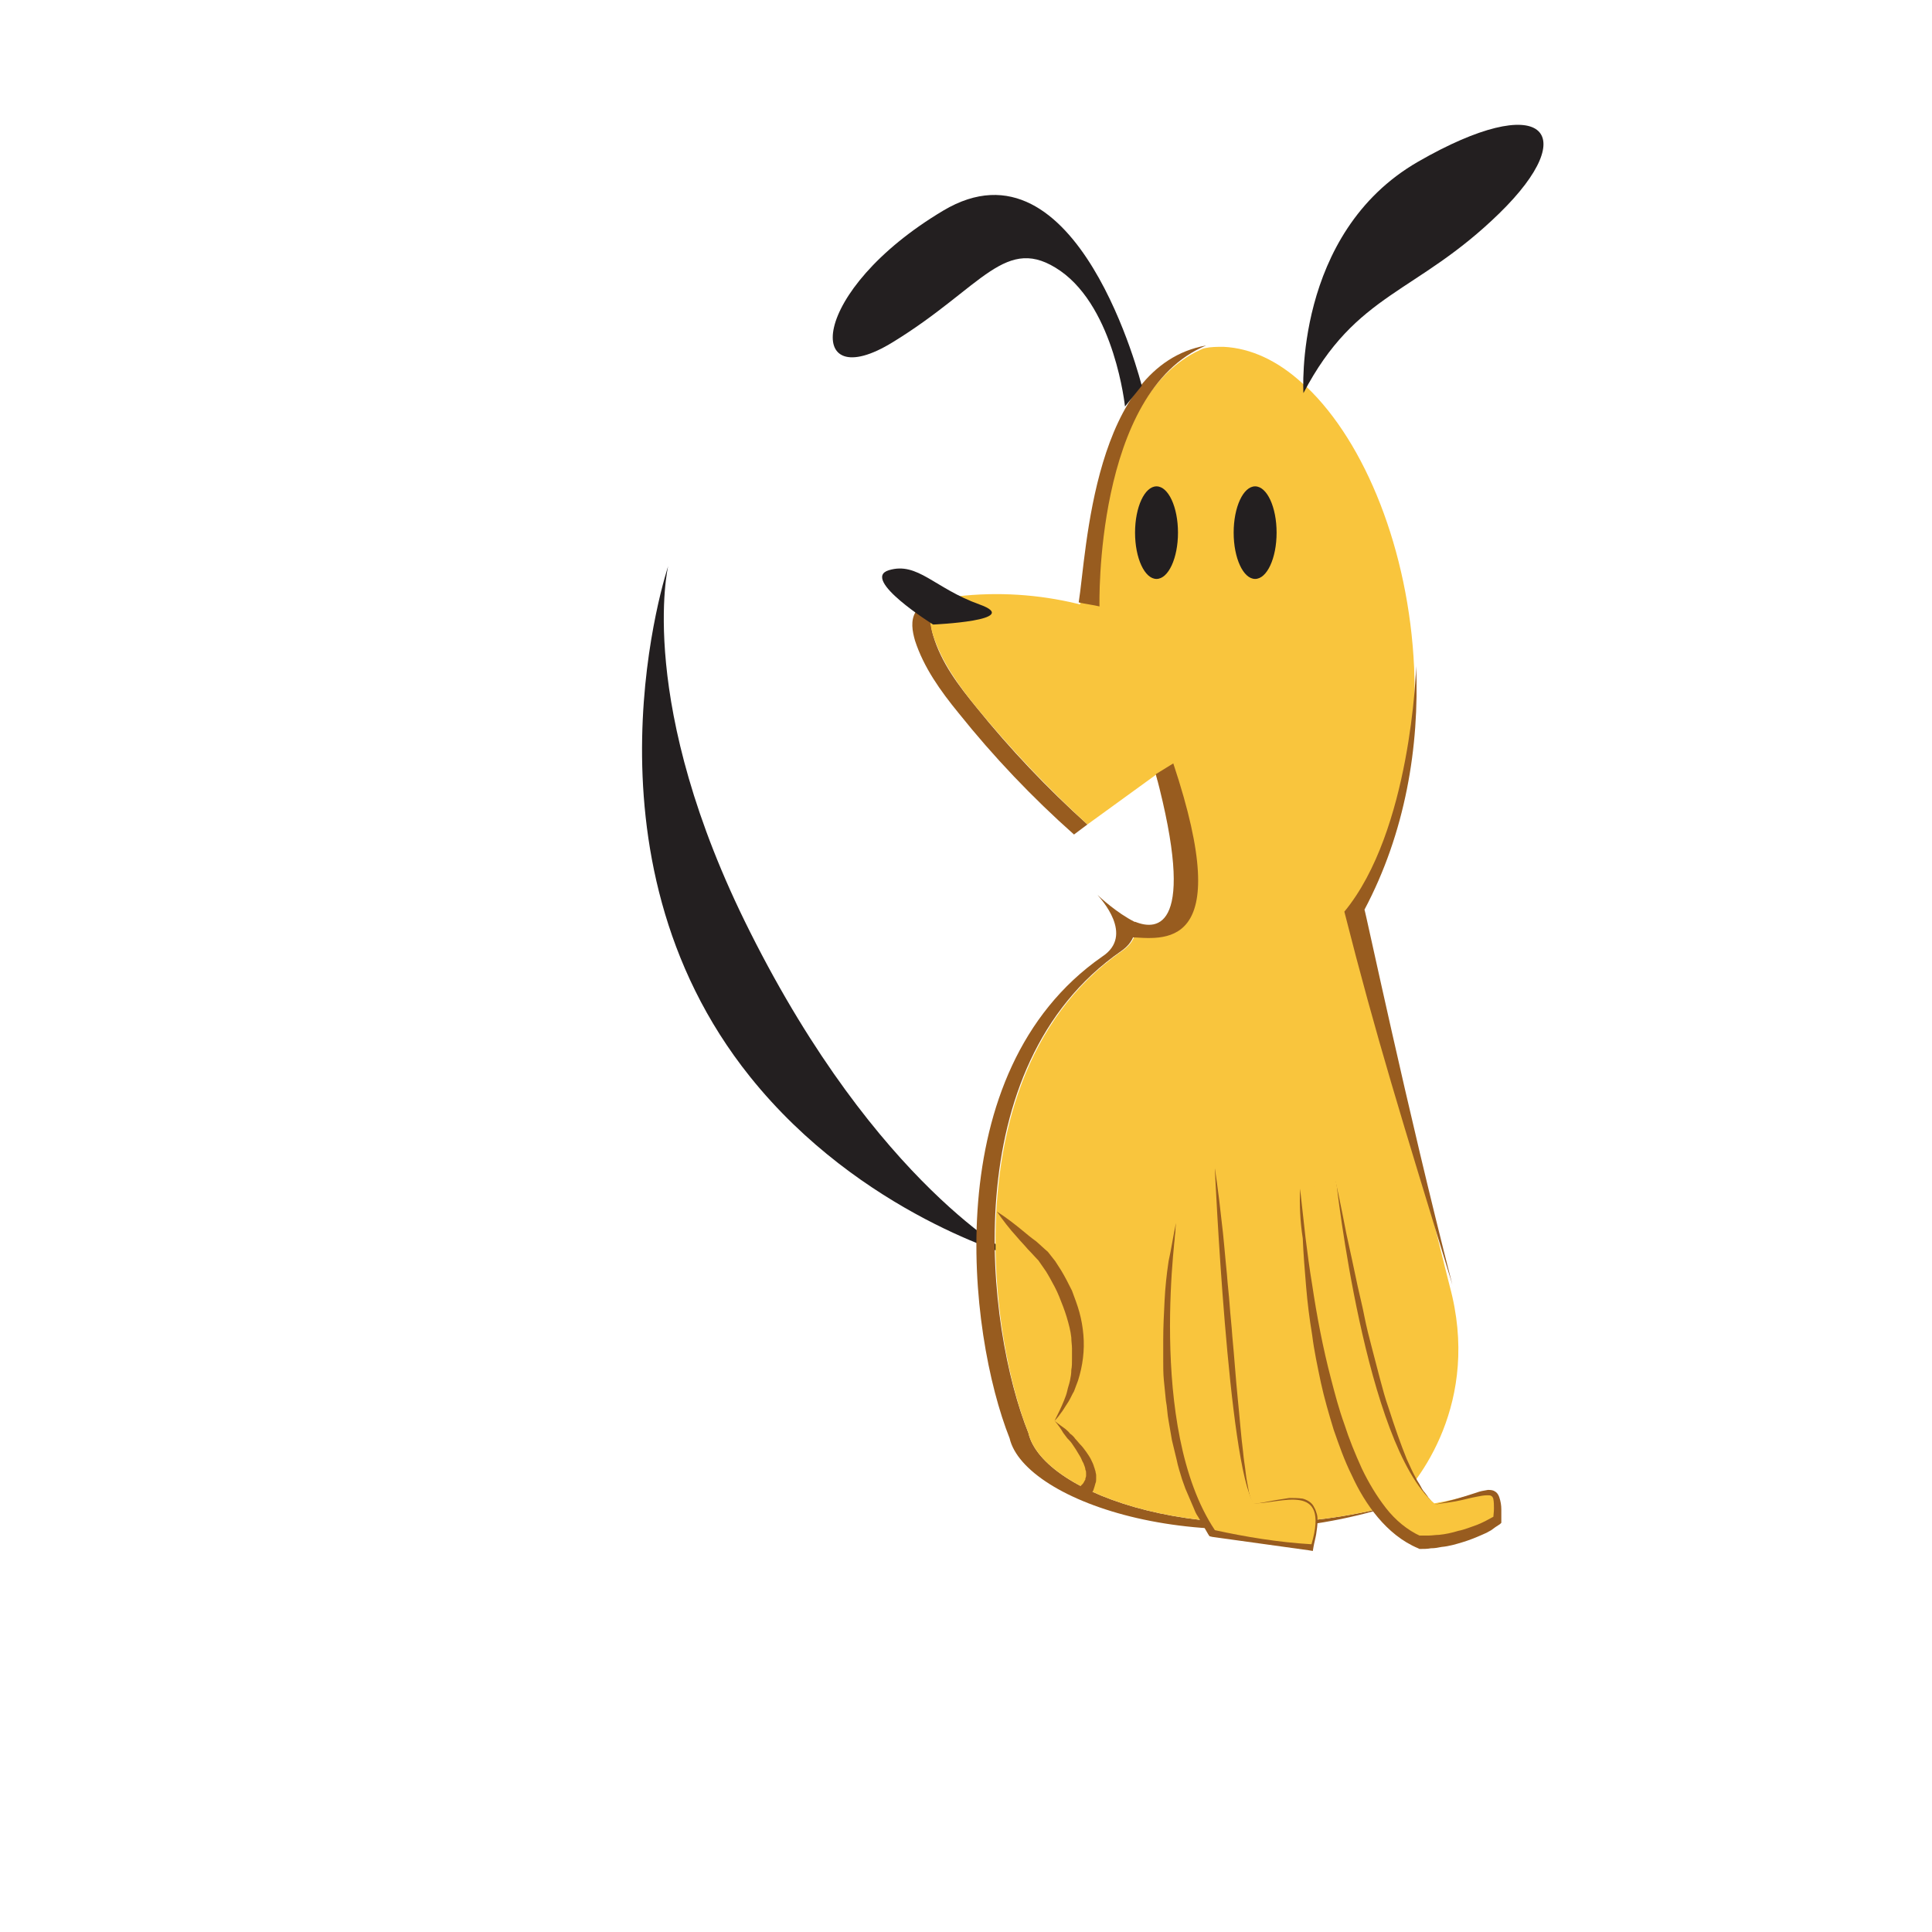
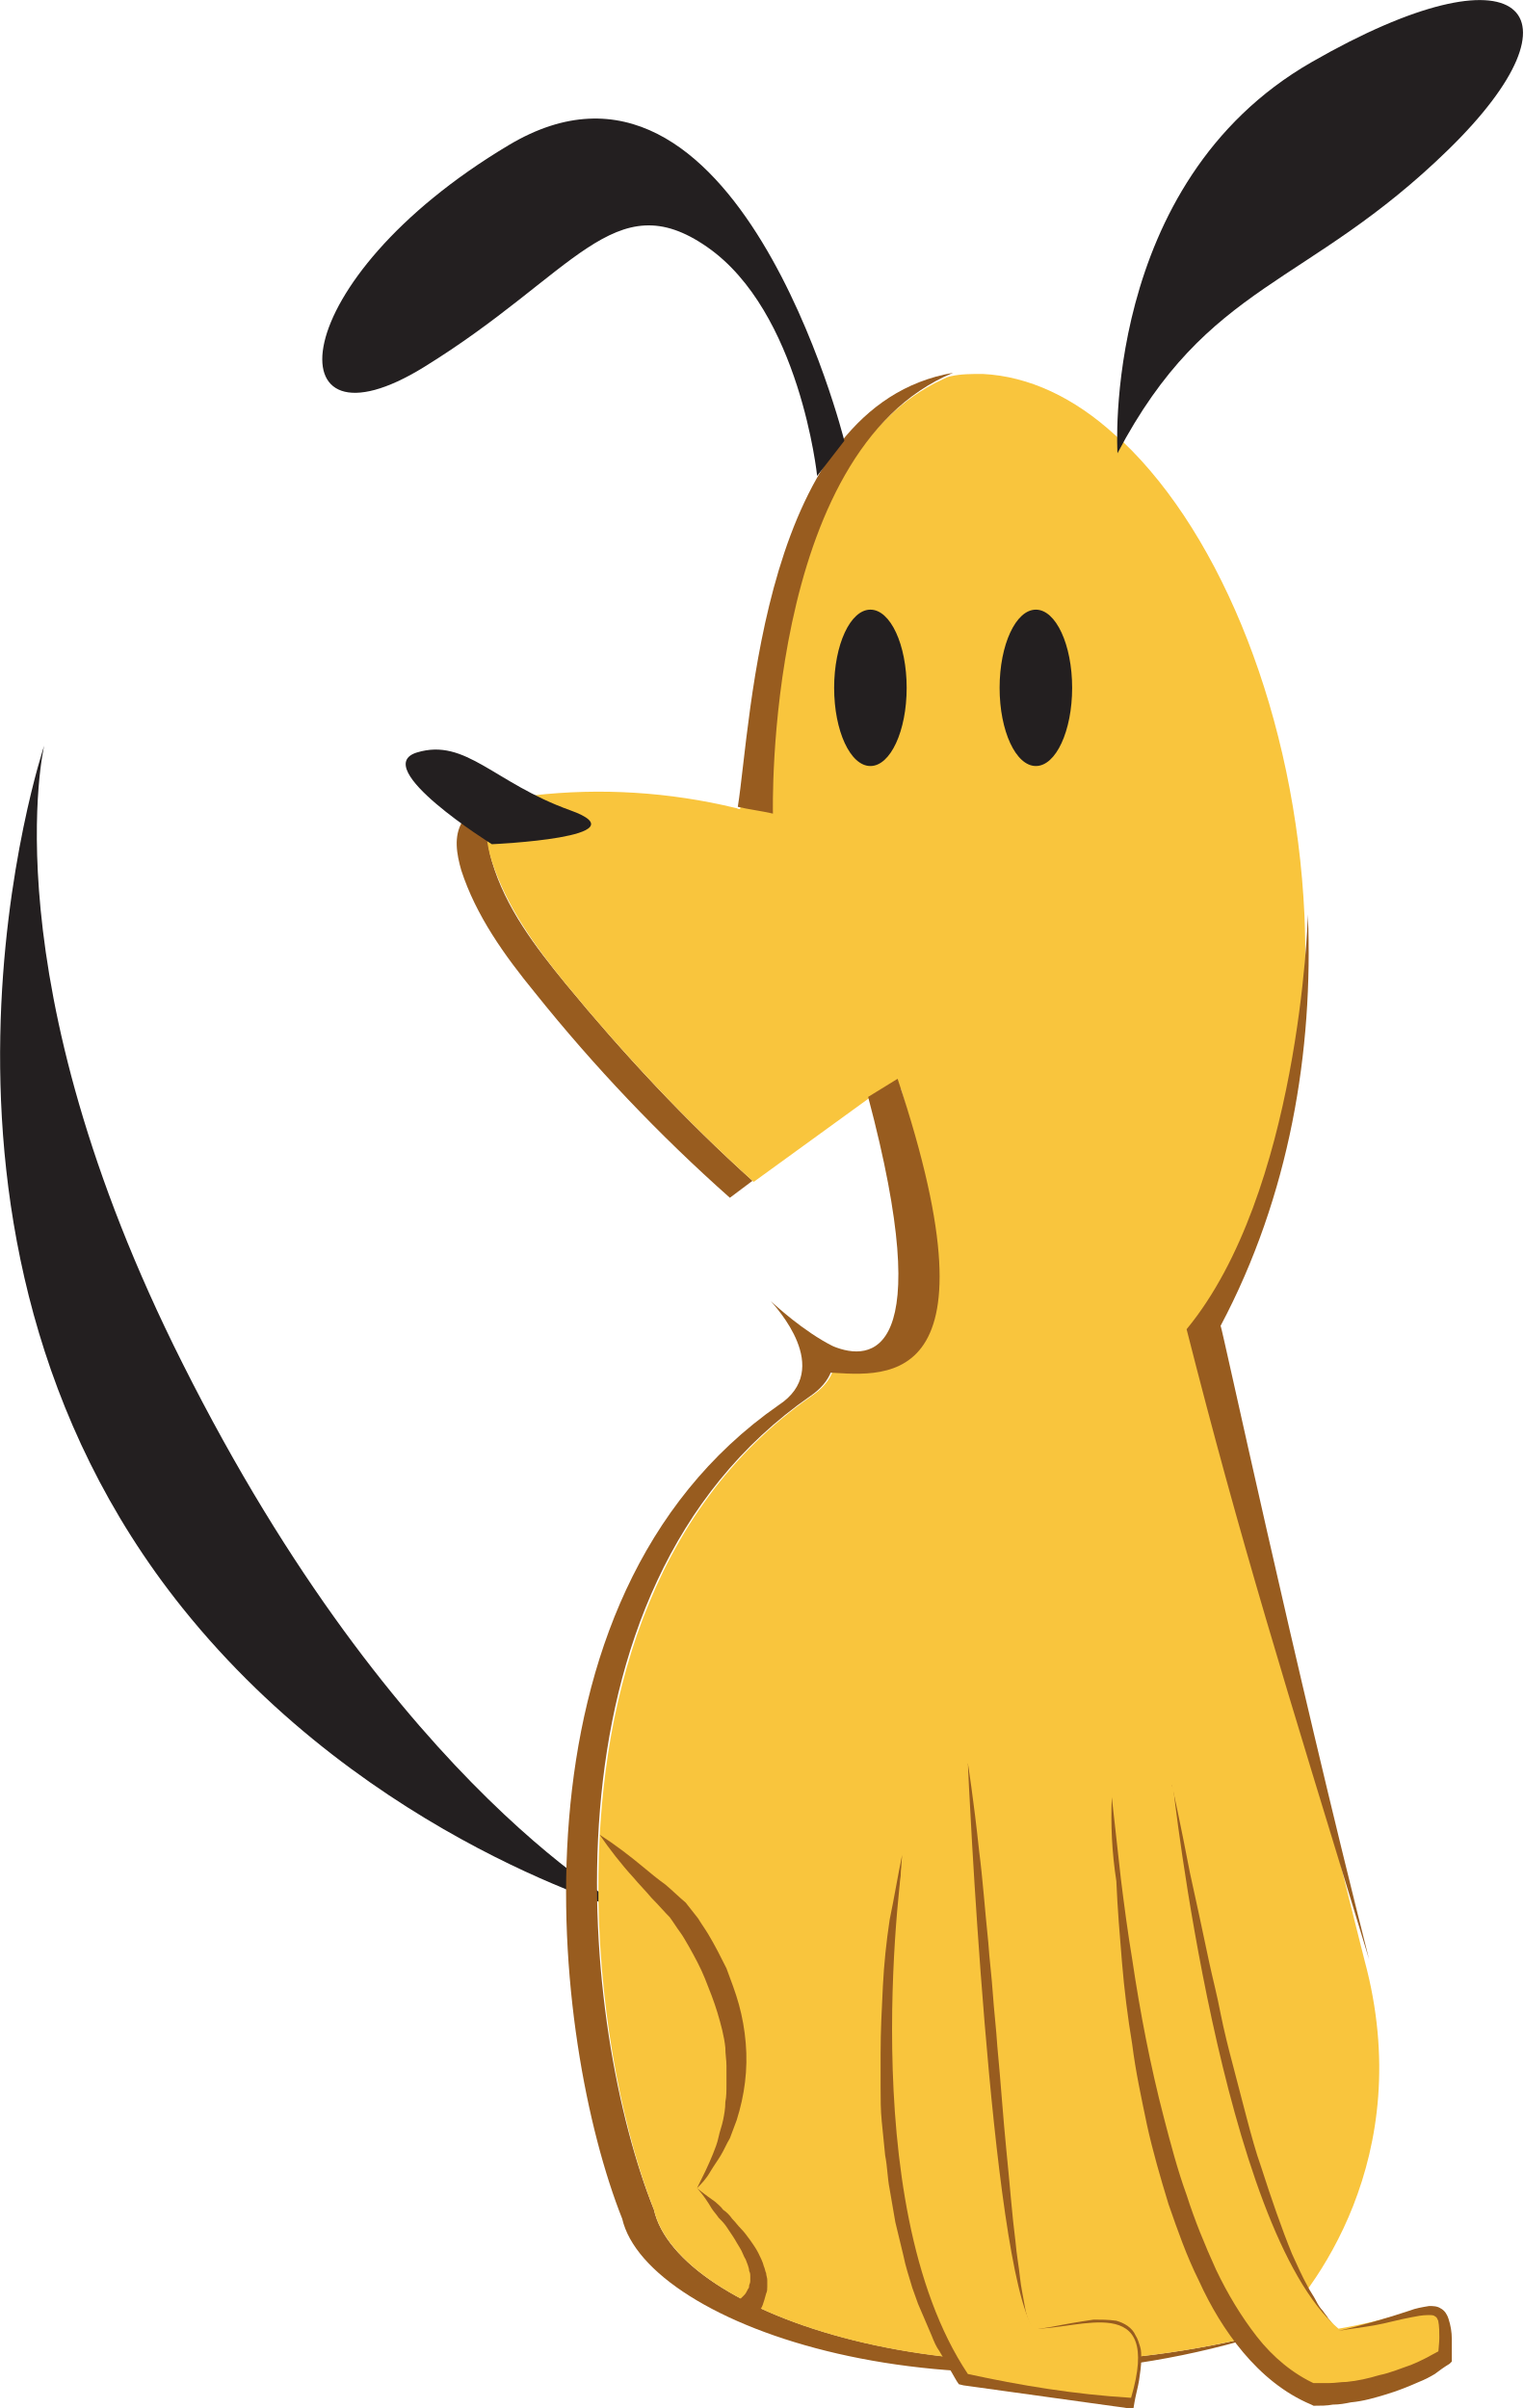
- <svg xmlns="http://www.w3.org/2000/svg" version="1.1" x="0px" y="0px" width="288px" height="288px" viewBox="0 0 288 288" enable-background="new 0 0 288 288" xml:space="preserve">
+ <svg xmlns="http://www.w3.org/2000/svg" version="1.1" x="0px" y="0px" width="134.4px" height="212.5px" viewBox="0 0 134.4 212.5" enable-background="new 0 0 134.4 212.5" xml:space="preserve">
  <g id="tail">
-     <path fill="#231F20" d="M151.5,187.4c0,0-20.7-10.6-39.7-48.5c-17.1-34-12.2-54.5-12.2-54.5s-14.4,42.9,12.2,76.1   C128.3,181.1,151.5,187.4,151.5,187.4z" />
+     <path fill="#231F20" d="M55.8,168.8c0,0-20.7-10.6-39.7-48.5C-1,86.3,3.9,65.8,3.9,65.8s-14.4,42.9,12.2,76.1   C32.6,162.5,55.8,168.8,55.8,168.8z" />
  </g>
  <g id="body">
    <g>
-       <path fill="#E7B83A" d="M162.2,221.6c-5-2.6-8.2-5.4-8.8-8c-2.5-6.3-4.7-16.3-4.9-27.2c0-0.3,0-0.6,0-0.9c0-1.6,0-3.2,0.1-4.8    l7,6.7c0,0,10.5,12.2,1.7,24.4C163.5,217.2,163.1,220.3,162.2,221.6z" />
+       <path fill="#E7B83A" d="M66.6,203c-5-2.6-8.2-5.4-8.8-8c-2.5-6.3-4.7-16.3-4.9-27.2c0-0.3,0-0.6,0-0.9c0-1.6,0-3.2,0.1-4.8l7,6.7    c0,0,10.5,12.2,1.7,24.4C67.9,198.6,67.4,201.6,66.6,203z" />
    </g>
    <g>
-       <path fill="#985C1F" d="M207.7,224.4c-27.8,8.9-55-0.5-57.2-10c-6.2-15.6-10.9-54.6,13.8-71.8c4.9-3.2-0.3-8.7-0.7-9.2    c0.3,0.3,2.9,2.7,5.5,4c0.3,1.5-0.1,3.1-2,4.4c-24.8,17.2-20.1,56.2-13.8,71.8C155.4,222.8,180.2,231.6,207.7,224.4z" />
+       <path fill="#985C1F" d="M112.1,205.8c-27.8,8.9-55-0.5-57.2-10c-6.2-15.6-10.9-54.6,13.8-71.8c4.9-3.2-0.3-8.7-0.7-9.2    c0.3,0.3,2.9,2.7,5.5,4c0.3,1.5-0.1,3.1-2,4.4c-24.8,17.2-20.1,56.2-13.8,71.8C59.7,204.1,84.5,213,112.1,205.8z" />
    </g>
    <g>
-       <path fill="#985C1F" d="M162.1,122.9l-2,1.5c-6.2-5.5-12-11.6-17.2-18.1c-2.7-3.3-5.2-6.8-6.5-10.8c-0.4-1.4-0.7-3,0.1-4.3    c0.8-1.4,2.6-1.9,4.3-2.2c-0.6,0.3-1.2,0.8-1.6,1.4c-0.7,1.3-0.5,2.9-0.1,4.3c1.2,4.1,3.8,7.5,6.5,10.8    C150.6,111.7,156.1,117.5,162.1,122.9z" />
+       <path fill="#985C1F" d="M66.4,104.2l-2,1.5c-6.2-5.5-12-11.6-17.2-18.1c-2.7-3.3-5.2-6.8-6.5-10.8c-0.4-1.4-0.7-3,0.1-4.3    c0.8-1.4,2.6-1.9,4.3-2.2c-0.6,0.3-1.2,0.8-1.6,1.4C42.8,73,43,74.6,43.4,76c1.2,4.1,3.8,7.5,6.5,10.8C55,93,60.5,98.9,66.4,104.2    z" />
    </g>
    <g>
-       <path fill="#F9C53D" d="M207.7,224.4c-27.5,7.2-52.3-1.6-54.4-10.8c-2.5-6.3-4.7-16.3-4.9-27.2c0-0.3,0-0.6,0-0.9    c-0.1-16,4.3-33.6,18.8-43.7c0.9-0.6,1.5-1.3,1.8-2c0.3-0.8,0.3-1.6,0.2-2.3c1.9,0.9,3.8,1.3,5.1,0c3.8,0.6,6.4-3.4,0.8-22.8    l-2.5,1.8c-0.1-0.3-0.2-0.7-0.3-1l-10.2,7.4c-5.9-5.4-11.4-11.2-16.5-17.4c-2.7-3.3-5.2-6.8-6.5-10.8c-0.2-0.6-0.3-1.1-0.4-1.7    c-0.1-0.9,0-1.8,0.4-2.5c0.4-0.6,0.9-1.1,1.6-1.4c0.1,0,0.2,0,0.2,0c0.6-0.1,1.2-0.2,1.8-0.2c6-0.7,12.1-0.3,17.9,1.1h0    c0.1,0,0.2,0.1,0.4,0.1c0,0,0,0,0,0c0-0.1,0.1-0.6,0.2-1.3c0.8,0.2,1.7,0.3,2.5,0.6c0-0.1,0-0.1,0-0.2c0-2.4,0-29.1,14.5-36.7    c0.5-0.2,0.9-0.5,1.4-0.6c0.9-0.2,1.8-0.2,2.8-0.2c4.1,0.2,8.1,2.1,11.7,5.4c0.2,0.2,0.5,0.4,0.7,0.6c8.7,8.3,15.2,24.3,16,41.8    c0,0,0,0,0,0c0.5,12-1.6,24.8-7.7,36.3c0,0,6.4,29.9,13,55.9C220.8,209,211.5,221,207.7,224.4z" />
+       <path fill="#F9C53D" d="M112.1,205.8c-27.5,7.2-52.3-1.6-54.4-10.8c-2.5-6.3-4.7-16.3-4.9-27.2c0-0.3,0-0.6,0-0.9    c-0.1-16,4.3-33.6,18.8-43.7c0.9-0.6,1.5-1.3,1.8-2c0.3-0.8,0.3-1.6,0.2-2.3c1.9,0.9,3.8,1.3,5.1,0c3.8,0.6,6.4-3.4,0.8-22.8    l-2.5,1.8c-0.1-0.3-0.2-0.7-0.3-1l-10.2,7.4C60.5,98.9,55,93,49.9,86.8c-2.7-3.3-5.2-6.8-6.5-10.8c-0.2-0.6-0.3-1.1-0.4-1.7    c-0.1-0.9,0-1.8,0.4-2.5c0.4-0.6,0.9-1.1,1.6-1.4c0.1,0,0.2,0,0.2,0c0.6-0.1,1.2-0.2,1.8-0.2c6-0.7,12.1-0.3,17.9,1.1h0    c0.1,0,0.2,0.1,0.4,0.1c0,0,0,0,0,0c0-0.1,0.1-0.6,0.2-1.3c0.8,0.2,1.7,0.3,2.5,0.6c0-0.1,0-0.1,0-0.2c0-2.4,0-29.1,14.5-36.7    c0.5-0.2,0.9-0.5,1.4-0.6c0.9-0.2,1.8-0.2,2.8-0.2c4.1,0.2,8.1,2.1,11.7,5.4c0.2,0.2,0.5,0.4,0.7,0.6c8.7,8.3,15.2,24.3,16,41.8    c0,0,0,0,0,0c0.5,12-1.6,24.8-7.7,36.3c0,0,6.4,29.9,13,55.9C125.1,190.4,115.8,202.4,112.1,205.8z" />
    </g>
-     <ellipse fill="#231F20" cx="187.1" cy="79.4" rx="3.2" ry="6.9" />
-     <ellipse fill="#231F20" cx="172.4" cy="79.4" rx="3.2" ry="6.9" />
-     <path fill="#231F20" d="M139.1,93.1c0,0-10.9-6.8-6.6-8.1s6.8,2.7,13.5,5.1S139.1,93.1,139.1,93.1z" />
+     <ellipse fill="#231F20" cx="91.4" cy="60.7" rx="3.2" ry="6.9" />
+     <ellipse fill="#231F20" cx="76.8" cy="60.7" rx="3.2" ry="6.9" />
+     <path fill="#231F20" d="M43.4,74.5c0,0-10.9-6.8-6.6-8.1s6.8,2.7,13.5,5.1S43.4,74.5,43.4,74.5z" />
    <g>
-       <path fill="#985C1F" d="M169.2,137.4c3.4,1.4,9.2,1,3.1-22l2.6-1.6c9.5,28.5-1.7,26.1-6.5,25.9    C167.2,139.6,167.7,138.1,169.2,137.4z" />
+       <path fill="#985C1F" d="M73.5,118.8c3.4,1.4,9.2,1,3.1-22l2.6-1.6c9.5,28.5-1.7,26.1-6.5,25.9C71.5,121,72.1,119.5,73.5,118.8z" />
    </g>
    <g>
-       <path fill="#985C1F" d="M179.8,51.5c-16.7,6.9-15.9,38.9-15.9,38.9c-0.8-0.2-2.3-0.4-3.1-0.6C162,82.3,162.9,54.5,179.8,51.5z" />
+       <path fill="#985C1F" d="M84.1,32.9c-16.7,6.9-15.9,38.9-15.9,38.9c-0.8-0.2-2.3-0.4-3.1-0.6C66.3,63.7,67.2,35.8,84.1,32.9z" />
    </g>
    <g>
-       <path fill="#985C1F" d="M213.5,224.1c0,0-0.2-0.1-0.4-0.4c-0.3-0.2-0.7-0.6-1.2-1.1c-0.3-0.2-0.5-0.5-0.8-0.9    c-0.3-0.3-0.6-0.7-0.8-1.1c-0.6-0.8-1.2-1.7-1.8-2.8c-0.6-1.1-1.2-2.2-1.7-3.5c-0.6-1.3-1.1-2.6-1.6-4c-0.5-1.4-1-2.9-1.4-4.4    c-0.4-1.5-0.9-3.1-1.3-4.6c-0.4-1.6-0.7-3.1-1-4.7c-0.3-1.5-0.6-3.1-0.8-4.5c-0.3-1.5-0.5-2.9-0.6-4.3c-0.2-1.4-0.3-2.6-0.5-3.8    c-0.5-4.8-0.5-7.9-0.5-7.9s0.7,3.1,1.6,7.8c0.5,2.3,1.1,5,1.7,7.9c0.3,1.4,0.7,2.9,1,4.5c0.3,1.5,0.7,3.1,1.1,4.6    c0.4,1.5,0.8,3.1,1.2,4.6c0.4,1.5,0.8,3,1.3,4.4c0.9,2.8,1.8,5.4,2.7,7.6c0.5,1.1,0.9,2,1.4,2.9c0.2,0.4,0.5,0.8,0.7,1.2    c0.2,0.4,0.4,0.7,0.6,0.9c0.2,0.3,0.4,0.5,0.5,0.7c0.2,0.2,0.3,0.4,0.4,0.5C213.4,224,213.5,224.1,213.5,224.1z" />
+       <path fill="#985C1F" d="M117.8,205.5c0,0-0.2-0.1-0.4-0.4c-0.3-0.2-0.7-0.6-1.2-1.1c-0.3-0.2-0.5-0.5-0.8-0.9    c-0.3-0.3-0.6-0.7-0.8-1.1c-0.6-0.8-1.2-1.7-1.8-2.8c-0.6-1.1-1.2-2.2-1.7-3.5c-0.6-1.3-1.1-2.6-1.6-4c-0.5-1.4-1-2.9-1.4-4.4    c-0.4-1.5-0.9-3.1-1.3-4.6c-0.4-1.6-0.7-3.1-1-4.7c-0.3-1.5-0.6-3.1-0.8-4.5c-0.3-1.5-0.5-2.9-0.6-4.3c-0.2-1.4-0.3-2.6-0.5-3.8    c-0.5-4.8-0.5-7.9-0.5-7.9s0.7,3.1,1.6,7.8c0.5,2.3,1.1,5,1.7,7.9c0.3,1.4,0.7,2.9,1,4.5c0.3,1.5,0.7,3.1,1.1,4.6    c0.4,1.5,0.8,3.1,1.2,4.6c0.4,1.5,0.8,3,1.3,4.4c0.9,2.8,1.8,5.4,2.7,7.6c0.5,1.1,0.9,2,1.4,2.9c0.2,0.4,0.5,0.8,0.7,1.2    c0.2,0.4,0.4,0.7,0.6,0.9c0.2,0.3,0.4,0.5,0.5,0.7c0.2,0.2,0.3,0.4,0.4,0.5C117.7,205.3,117.8,205.5,117.8,205.5z" />
    </g>
    <g>
-       <path fill="#985C1F" d="M157.2,211.8c0,0,0.6,0.5,1.6,1.2c0.2,0.2,0.5,0.4,0.7,0.7c0.3,0.2,0.6,0.5,0.8,0.8    c0.3,0.3,0.5,0.6,0.8,0.9c0.3,0.3,0.5,0.6,0.8,1c0.2,0.3,0.5,0.7,0.7,1.1c0.2,0.4,0.4,0.8,0.5,1.2c0.1,0.2,0.1,0.4,0.2,0.6    c0,0.2,0.1,0.4,0.1,0.6c0,0.2,0,0.4,0,0.6c0,0.2,0,0.4-0.1,0.6c-0.1,0.4-0.2,0.7-0.3,1c-0.1,0.3-0.3,0.5-0.4,0.7    c-0.2,0.2-0.3,0.3-0.4,0.4c-0.1,0.1-0.2,0.2-0.2,0.2l-1.1-1.7c0,0,0,0,0,0c0,0,0.1-0.1,0.2-0.2c0.1-0.1,0.2-0.2,0.3-0.3    c0.1-0.1,0.2-0.3,0.3-0.5c0.1-0.1,0.1-0.2,0.1-0.3c0-0.1,0.1-0.2,0.1-0.4c0-0.1,0-0.3,0-0.4c0-0.2,0-0.3-0.1-0.5    c0-0.3-0.2-0.7-0.3-1c-0.2-0.3-0.3-0.7-0.5-1c-0.2-0.3-0.4-0.7-0.6-1c-0.2-0.3-0.4-0.6-0.6-0.9c-0.2-0.3-0.5-0.6-0.7-0.8    c-0.2-0.3-0.4-0.5-0.6-0.8C157.8,212.4,157.2,211.8,157.2,211.8z" />
+       <path fill="#985C1F" d="M61.5,193.1c0,0,0.6,0.5,1.6,1.2c0.2,0.2,0.5,0.4,0.7,0.7c0.3,0.2,0.6,0.5,0.8,0.8    c0.3,0.3,0.5,0.6,0.8,0.9c0.3,0.3,0.5,0.6,0.8,1c0.2,0.3,0.5,0.7,0.7,1.1c0.2,0.4,0.4,0.8,0.5,1.2c0.1,0.2,0.1,0.4,0.2,0.6    c0,0.2,0.1,0.4,0.1,0.6c0,0.2,0,0.4,0,0.6c0,0.2,0,0.4-0.1,0.6c-0.1,0.4-0.2,0.7-0.3,1c-0.1,0.3-0.3,0.5-0.4,0.7    c-0.2,0.2-0.3,0.3-0.4,0.4c-0.1,0.1-0.2,0.2-0.2,0.2l-1.1-1.7c0,0,0,0,0,0c0,0,0.1-0.1,0.2-0.2c0.1-0.1,0.2-0.2,0.3-0.3    c0.1-0.1,0.2-0.3,0.3-0.5c0.1-0.1,0.1-0.2,0.1-0.3c0-0.1,0.1-0.2,0.1-0.4c0-0.1,0-0.3,0-0.4c0-0.2,0-0.3-0.1-0.5    c0-0.3-0.2-0.7-0.3-1c-0.2-0.3-0.3-0.7-0.5-1c-0.2-0.3-0.4-0.7-0.6-1c-0.2-0.3-0.4-0.6-0.6-0.9c-0.2-0.3-0.5-0.6-0.7-0.8    c-0.2-0.3-0.4-0.5-0.6-0.8C62.1,193.7,61.5,193.1,61.5,193.1z" />
    </g>
    <g>
-       <path fill="#985C1F" d="M157.2,211.8c0.5-1,1-2,1.4-3c0.2-0.5,0.4-1,0.5-1.5c0.1-0.5,0.3-1,0.4-1.5c0.1-0.5,0.2-1,0.2-1.6    c0.1-0.5,0.1-1,0.1-1.6c0-0.5,0-1,0-1.6c0-0.5-0.1-1-0.1-1.6c-0.1-1-0.4-2.1-0.7-3.1c-0.3-1-0.7-2-1.1-3c-0.4-1-0.9-1.9-1.4-2.8    c-0.3-0.5-0.5-0.9-0.8-1.3c-0.3-0.4-0.6-0.9-0.9-1.3l0.1,0.1c-0.6-0.6-1.1-1.2-1.7-1.8c-0.5-0.6-1.1-1.2-1.6-1.8    c-1.1-1.2-2.1-2.5-3-3.8c1.4,0.9,2.7,1.9,3.9,2.9c0.6,0.5,1.2,1,1.9,1.5c0.6,0.5,1.2,1.1,1.8,1.6l0,0l0,0c0.4,0.5,0.7,0.9,1.1,1.4    c0.3,0.5,0.6,0.9,0.9,1.4c0.6,1,1.1,2,1.6,3c0.4,1.1,0.8,2.1,1.1,3.2c0.3,1.1,0.5,2.2,0.6,3.4c0.2,2.3-0.1,4.6-0.8,6.8    c-0.2,0.5-0.4,1.1-0.6,1.6c-0.3,0.5-0.5,1-0.8,1.5c-0.3,0.5-0.6,0.9-0.9,1.4C157.9,211,157.6,211.4,157.2,211.8z" />
+       <path fill="#985C1F" d="M61.5,193.1c0.5-1,1-2,1.4-3c0.2-0.5,0.4-1,0.5-1.5c0.1-0.5,0.3-1,0.4-1.5c0.1-0.5,0.2-1,0.2-1.6    c0.1-0.5,0.1-1,0.1-1.6c0-0.5,0-1,0-1.6c0-0.5-0.1-1-0.1-1.6c-0.1-1-0.4-2.1-0.7-3.1c-0.3-1-0.7-2-1.1-3c-0.4-1-0.9-1.9-1.4-2.8    c-0.3-0.5-0.5-0.9-0.8-1.3c-0.3-0.4-0.6-0.9-0.9-1.3l0.1,0.1c-0.6-0.6-1.1-1.2-1.7-1.8c-0.5-0.6-1.1-1.2-1.6-1.8    c-1.1-1.2-2.1-2.5-3-3.8c1.4,0.9,2.7,1.9,3.9,2.9c0.6,0.5,1.2,1,1.9,1.5c0.6,0.5,1.2,1.1,1.8,1.6l0,0l0,0c0.4,0.5,0.7,0.9,1.1,1.4    c0.3,0.5,0.6,0.9,0.9,1.4c0.6,1,1.1,2,1.6,3c0.4,1.1,0.8,2.1,1.1,3.2c0.3,1.1,0.5,2.2,0.6,3.4c0.2,2.3-0.1,4.6-0.8,6.8    c-0.2,0.5-0.4,1.1-0.6,1.6c-0.3,0.5-0.5,1-0.8,1.5c-0.3,0.5-0.6,0.9-0.9,1.4C62.3,192.3,61.9,192.7,61.5,193.1z" />
    </g>
-     <path fill="#985C1F" d="M216.5,191.5c-7.6-24.9-11.3-36.7-16.1-55.6c9.9-12,10.7-36,10.7-36.6c0.5,12-1.6,24.8-7.7,36.3   C203.5,135.6,209.8,165.5,216.5,191.5z" />
+     <path fill="#985C1F" d="M120.8,172.9c-7.6-24.9-11.3-36.7-16.1-55.6c9.9-12,10.7-36,10.7-36.6c0.5,12-1.6,24.8-7.7,36.3   C107.8,117,114.2,146.9,120.8,172.9z" />
    <g>
-       <path fill="#985C1F" d="M186.8,224.1c0,0-0.1-0.2-0.3-0.5c-0.2-0.3-0.5-0.8-0.7-1.5c-0.3-0.6-0.5-1.4-0.8-2.4    c-0.3-0.9-0.6-2-0.8-3.1c-0.5-2.3-1-5-1.4-8c-0.2-1.5-0.4-3-0.6-4.5c-0.2-1.5-0.3-3.1-0.5-4.7c-0.1-1.6-0.2-3.1-0.4-4.7    c-0.1-1.5-0.2-3.1-0.2-4.5c-0.1-2.9-0.2-5.7-0.2-8.1c0-4.7,0.2-7.9,0.2-7.9s0.5,3.1,1,7.8c0.3,2.3,0.5,5.1,0.8,8    c0.1,1.5,0.3,3,0.4,4.5c0.1,1.5,0.3,3.1,0.4,4.7c0.3,3.1,0.5,6.2,0.8,9.2c0.3,2.9,0.5,5.7,0.8,8c0.1,1.2,0.3,2.2,0.4,3.2    c0.1,0.9,0.3,1.8,0.4,2.4c0.1,0.7,0.3,1.2,0.4,1.5C186.7,223.9,186.8,224.1,186.8,224.1z" />
+       <path fill="#985C1F" d="M91.1,205.5c0,0-0.1-0.2-0.3-0.5c-0.2-0.3-0.5-0.8-0.7-1.5c-0.3-0.6-0.5-1.4-0.8-2.4    c-0.3-0.9-0.6-2-0.8-3.1c-0.5-2.3-1-5-1.4-8c-0.2-1.5-0.4-3-0.6-4.5c-0.2-1.5-0.3-3.1-0.5-4.7c-0.1-1.6-0.2-3.1-0.4-4.7    c-0.1-1.5-0.2-3.1-0.2-4.5c-0.1-2.9-0.2-5.7-0.2-8.1c0-4.7,0.2-7.9,0.2-7.9s0.5,3.1,1,7.8c0.3,2.3,0.5,5.1,0.8,8    c0.1,1.5,0.3,3,0.4,4.5c0.1,1.5,0.3,3.1,0.4,4.7c0.3,3.1,0.5,6.2,0.8,9.2c0.3,2.9,0.5,5.7,0.8,8c0.1,1.2,0.3,2.2,0.4,3.2    c0.1,0.9,0.3,1.8,0.4,2.4c0.1,0.7,0.3,1.2,0.4,1.5C91,205.3,91.1,205.5,91.1,205.5z" />
    </g>
    <g>
-       <path fill="#F9C53D" d="M223.1,226.4c-1,0.8-2.2,1.4-3.6,1.9c0,0,0,0,0,0c-2.6,0.7-5.2,1.2-7.9,1.5c-17-7.4-17.6-52.6-17.6-52.6    l5.2-1c0,0,4.3,39.1,14.6,47.9C222.1,222.7,223.3,220.2,223.1,226.4z" />
+       <path fill="#F9C53D" d="M127.4,207.8c-1,0.8-2.2,1.4-3.6,1.9c0,0,0,0,0,0c-2.6,0.7-5.2,1.2-7.9,1.5c-17-7.4-17.6-52.6-17.6-52.6    l5.2-1c0,0,4.3,39.1,14.6,47.9C126.4,204.1,127.6,201.5,127.4,207.8z" />
    </g>
    <g>
-       <path fill="#985C1F" d="M193.8,177.2l0.4,3.6l0.4,3.6c0.3,2.4,0.6,4.7,1,7.1c0.7,4.7,1.6,9.4,2.8,14c0.6,2.3,1.2,4.6,2,6.8    c0.7,2.2,1.6,4.4,2.6,6.6c1,2.1,2.2,4.1,3.6,5.9c1.4,1.8,3.2,3.3,5.2,4.2l-0.3-0.1c0.5,0,1,0,1.5,0c0.5,0,1-0.1,1.5-0.1    c1-0.1,1.9-0.3,2.9-0.6c1-0.2,1.9-0.6,2.8-0.9c0.5-0.2,0.9-0.4,1.3-0.6c0.4-0.2,0.9-0.5,1.3-0.7l-0.2,0.5c0-0.5,0.1-1.1,0.1-1.6    c0-0.5,0-1-0.1-1.5c-0.1-0.2-0.1-0.3-0.3-0.4c-0.1-0.1-0.3-0.1-0.6-0.1c-0.5,0-1,0.1-1.5,0.2c-1.1,0.2-2.1,0.5-3.2,0.7    c-1.1,0.2-2.2,0.3-3.2,0.5c2.1-0.5,4.2-1.1,6.3-1.8c0.5-0.2,1.1-0.3,1.7-0.4c0.3,0,0.7,0,1,0.2c0.4,0.2,0.6,0.6,0.7,0.9    c0.2,0.6,0.3,1.2,0.3,1.8c0,0.6,0,1.1,0,1.7l0,0.3l-0.2,0.2c-0.5,0.3-0.9,0.6-1.3,0.9c-0.5,0.3-0.9,0.5-1.4,0.7    c-0.9,0.4-1.9,0.8-2.9,1.1c-1,0.3-2,0.6-3.1,0.7c-0.5,0.1-1,0.2-1.6,0.2c-0.5,0.1-1.1,0.1-1.6,0.1l-0.1,0l-0.2-0.1    c-2.4-1-4.4-2.7-6-4.6c-1.6-1.9-2.9-4.1-3.9-6.3c-1.1-2.2-1.9-4.5-2.7-6.8c-0.7-2.3-1.4-4.7-1.9-7c-0.5-2.4-1-4.7-1.3-7.1    c-0.4-2.4-0.7-4.8-0.9-7.2c-0.2-2.4-0.4-4.8-0.5-7.2C193.8,182,193.7,179.6,193.8,177.2z" />
+       <path fill="#985C1F" d="M98.1,158.6l0.4,3.6l0.4,3.6c0.3,2.4,0.6,4.7,1,7.1c0.7,4.7,1.6,9.4,2.8,14c0.6,2.3,1.2,4.6,2,6.8    c0.7,2.2,1.6,4.4,2.6,6.6c1,2.1,2.2,4.1,3.6,5.9c1.4,1.8,3.2,3.3,5.2,4.2l-0.3-0.1c0.5,0,1,0,1.5,0c0.5,0,1-0.1,1.5-0.1    c1-0.1,1.9-0.3,2.9-0.6c1-0.2,1.9-0.6,2.8-0.9c0.5-0.2,0.9-0.4,1.3-0.6c0.4-0.2,0.9-0.5,1.3-0.7l-0.2,0.5c0-0.5,0.1-1.1,0.1-1.6    c0-0.5,0-1-0.1-1.5c-0.1-0.2-0.1-0.3-0.3-0.4c-0.1-0.1-0.3-0.1-0.6-0.1c-0.5,0-1,0.1-1.5,0.2c-1.1,0.2-2.1,0.5-3.2,0.7    c-1.1,0.2-2.2,0.3-3.2,0.5c2.1-0.5,4.2-1.1,6.3-1.8c0.5-0.2,1.1-0.3,1.7-0.4c0.3,0,0.7,0,1,0.2c0.4,0.2,0.6,0.6,0.7,0.9    c0.2,0.6,0.3,1.2,0.3,1.8c0,0.6,0,1.1,0,1.7l0,0.3l-0.2,0.2c-0.5,0.3-0.9,0.6-1.3,0.9c-0.5,0.3-0.9,0.5-1.4,0.7    c-0.9,0.4-1.9,0.8-2.9,1.1c-1,0.3-2,0.6-3.1,0.7c-0.5,0.1-1,0.2-1.6,0.2c-0.5,0.1-1.1,0.1-1.6,0.1l-0.1,0l-0.2-0.1    c-2.4-1-4.4-2.7-6-4.6c-1.6-1.9-2.9-4.1-3.9-6.3c-1.1-2.2-1.9-4.5-2.7-6.8c-0.7-2.3-1.4-4.7-1.9-7c-0.5-2.4-1-4.7-1.3-7.1    c-0.4-2.4-0.7-4.8-0.9-7.2c-0.2-2.4-0.4-4.8-0.5-7.2C98.1,163.4,98,161,98.1,158.6z" />
    </g>
    <g>
-       <path fill="#985C1F" d="M175.3,182.3c-0.1,1-0.1,2-0.2,2.9c0,1-0.1,2-0.1,2.9c-0.1,2-0.1,3.9-0.1,5.9c0,1,0,1.9,0,2.9    c0,1,0,1.9,0.1,2.9l0.2,2.9l0.3,2.9c0.1,1,0.2,1.9,0.3,2.9c0.1,1,0.2,1.9,0.4,2.9l0.5,2.8l0.7,2.8c0.2,0.9,0.5,1.8,0.8,2.7    l0.4,1.4c0.2,0.5,0.4,0.9,0.5,1.3l0.6,1.3c0.2,0.4,0.4,0.9,0.6,1.3l1.4,2.5l-0.6-0.4l7.1,1.3l7.1,1.3l-0.8,0.5    c0.2-0.6,0.4-1.2,0.5-1.7c0.1-0.6,0.2-1.2,0.3-1.7c0-0.3,0-0.6,0-0.8c0-0.3-0.1-0.5-0.2-0.8c-0.2-0.5-0.6-0.8-1.1-1    c-1.1-0.4-2.3-0.3-3.6-0.2c-1.2,0.1-2.5,0.3-3.8,0.2c1.3-0.1,2.5-0.4,3.7-0.6c0.6-0.1,1.2-0.2,1.9-0.3c0.6,0,1.3,0,2,0.1    c0.7,0.2,1.4,0.6,1.7,1.3c0.2,0.3,0.3,0.7,0.4,1c0.1,0.3,0.1,0.7,0.1,1c0,0.7-0.1,1.3-0.2,2c-0.1,0.6-0.3,1.3-0.4,1.9l-0.1,0.6    l-0.6-0.1l-7.2-1l-7.2-1l-0.4-0.1l-0.2-0.3l-1.5-2.6c-0.3-0.4-0.5-0.9-0.7-1.4l-0.6-1.4c-0.2-0.5-0.4-0.9-0.6-1.4l-0.5-1.4    c-0.3-1-0.6-1.9-0.8-2.9l-0.7-2.9l-0.5-2.9c-0.2-1-0.2-2-0.4-3c-0.1-1-0.2-2-0.3-3c-0.1-1-0.1-2-0.1-3l0-3c0-2,0.1-3.9,0.2-5.9    c0.1-2,0.3-3.9,0.6-5.9C174.6,186.2,174.9,184.2,175.3,182.3z" />
+       <path fill="#985C1F" d="M79.6,163.7c-0.1,1-0.1,2-0.2,2.9c0,1-0.1,2-0.1,2.9c-0.1,2-0.1,3.9-0.1,5.9c0,1,0,1.9,0,2.9    c0,1,0,1.9,0.1,2.9l0.2,2.9l0.3,2.9c0.1,1,0.2,1.9,0.3,2.9c0.1,1,0.2,1.9,0.4,2.9l0.5,2.8l0.7,2.8c0.2,0.9,0.5,1.8,0.8,2.7    l0.4,1.4c0.2,0.5,0.4,0.9,0.5,1.3l0.6,1.3c0.2,0.4,0.4,0.9,0.6,1.3l1.4,2.5l-0.6-0.4l7.1,1.3l7.1,1.3l-0.8,0.5    c0.2-0.6,0.4-1.2,0.5-1.7c0.1-0.6,0.2-1.2,0.3-1.7c0-0.3,0-0.6,0-0.8c0-0.3-0.1-0.5-0.2-0.8c-0.2-0.5-0.6-0.8-1.1-1    c-1.1-0.4-2.3-0.3-3.6-0.2c-1.2,0.1-2.5,0.3-3.8,0.2c1.3-0.1,2.5-0.4,3.7-0.6c0.6-0.1,1.2-0.2,1.9-0.3c0.6,0,1.3,0,2,0.1    c0.7,0.2,1.4,0.6,1.7,1.3c0.2,0.3,0.3,0.7,0.4,1c0.1,0.3,0.1,0.7,0.1,1c0,0.7-0.1,1.3-0.2,2c-0.1,0.6-0.3,1.3-0.4,1.9l-0.1,0.6    l-0.6-0.1l-7.2-1l-7.2-1l-0.4-0.1l-0.2-0.3l-1.5-2.6c-0.3-0.4-0.5-0.9-0.7-1.4l-0.6-1.4c-0.2-0.5-0.4-0.9-0.6-1.4l-0.5-1.4    c-0.3-1-0.6-1.9-0.8-2.9l-0.7-2.9l-0.5-2.9c-0.2-1-0.2-2-0.4-3c-0.1-1-0.2-2-0.3-3c-0.1-1-0.1-2-0.1-3l0-3c0-2,0.1-3.9,0.2-5.9    c0.1-2,0.3-3.9,0.6-5.9C78.9,167.5,79.2,165.6,79.6,163.7z" />
    </g>
    <g>
-       <path fill="#F9C53D" d="M195.5,230.2c-5-0.3-9.8-1.1-14.4-2.1c-10.2-15.3-5.7-45.8-5.7-45.8l5.7-8c0,0,2,44.2,5.8,49.8    C190.8,224.2,198.3,220.7,195.5,230.2z" />
+       <path fill="#F9C53D" d="M99.8,211.6c-5-0.3-9.8-1.1-14.4-2.1c-10.2-15.3-5.7-45.8-5.7-45.8l5.7-8c0,0,2,44.2,5.8,49.8    C95.2,205.6,102.6,202.1,99.8,211.6z" />
    </g>
  </g>
  <g id="ears">
-     <path fill="#231F20" d="M194.3,58.6c0,0-1.5-23.8,17.1-34.5s24.6-4.5,12.1,7.7C211.1,43.9,202.2,43.5,194.3,58.6z" />
-     <path fill="#231F20" d="M170.2,57.5c0,0-9.5-38.1-29.6-26.1s-20.8,27.8-7.5,19.6c13.4-8.2,16.8-16.3,25-10.6   c8.1,5.7,9.6,20.2,9.6,20.2L170.2,57.5z" />
+     <path fill="#231F20" d="M98.6,40c0,0-1.5-23.8,17.1-34.5s24.6-4.5,12.1,7.7S106.6,24.8,98.6,40z" />
+     <path fill="#231F20" d="M74.5,38.9c0,0-9.5-38.1-29.6-26.1s-20.8,27.8-7.5,19.6s16.8-16.3,25-10.6S72.1,42,72.1,42L74.5,38.9z" />
    <g>
	</g>
    <g>
	</g>
    <g>
	</g>
    <g>
	</g>
    <g>
	</g>
    <g>
	</g>
  </g>
</svg>
